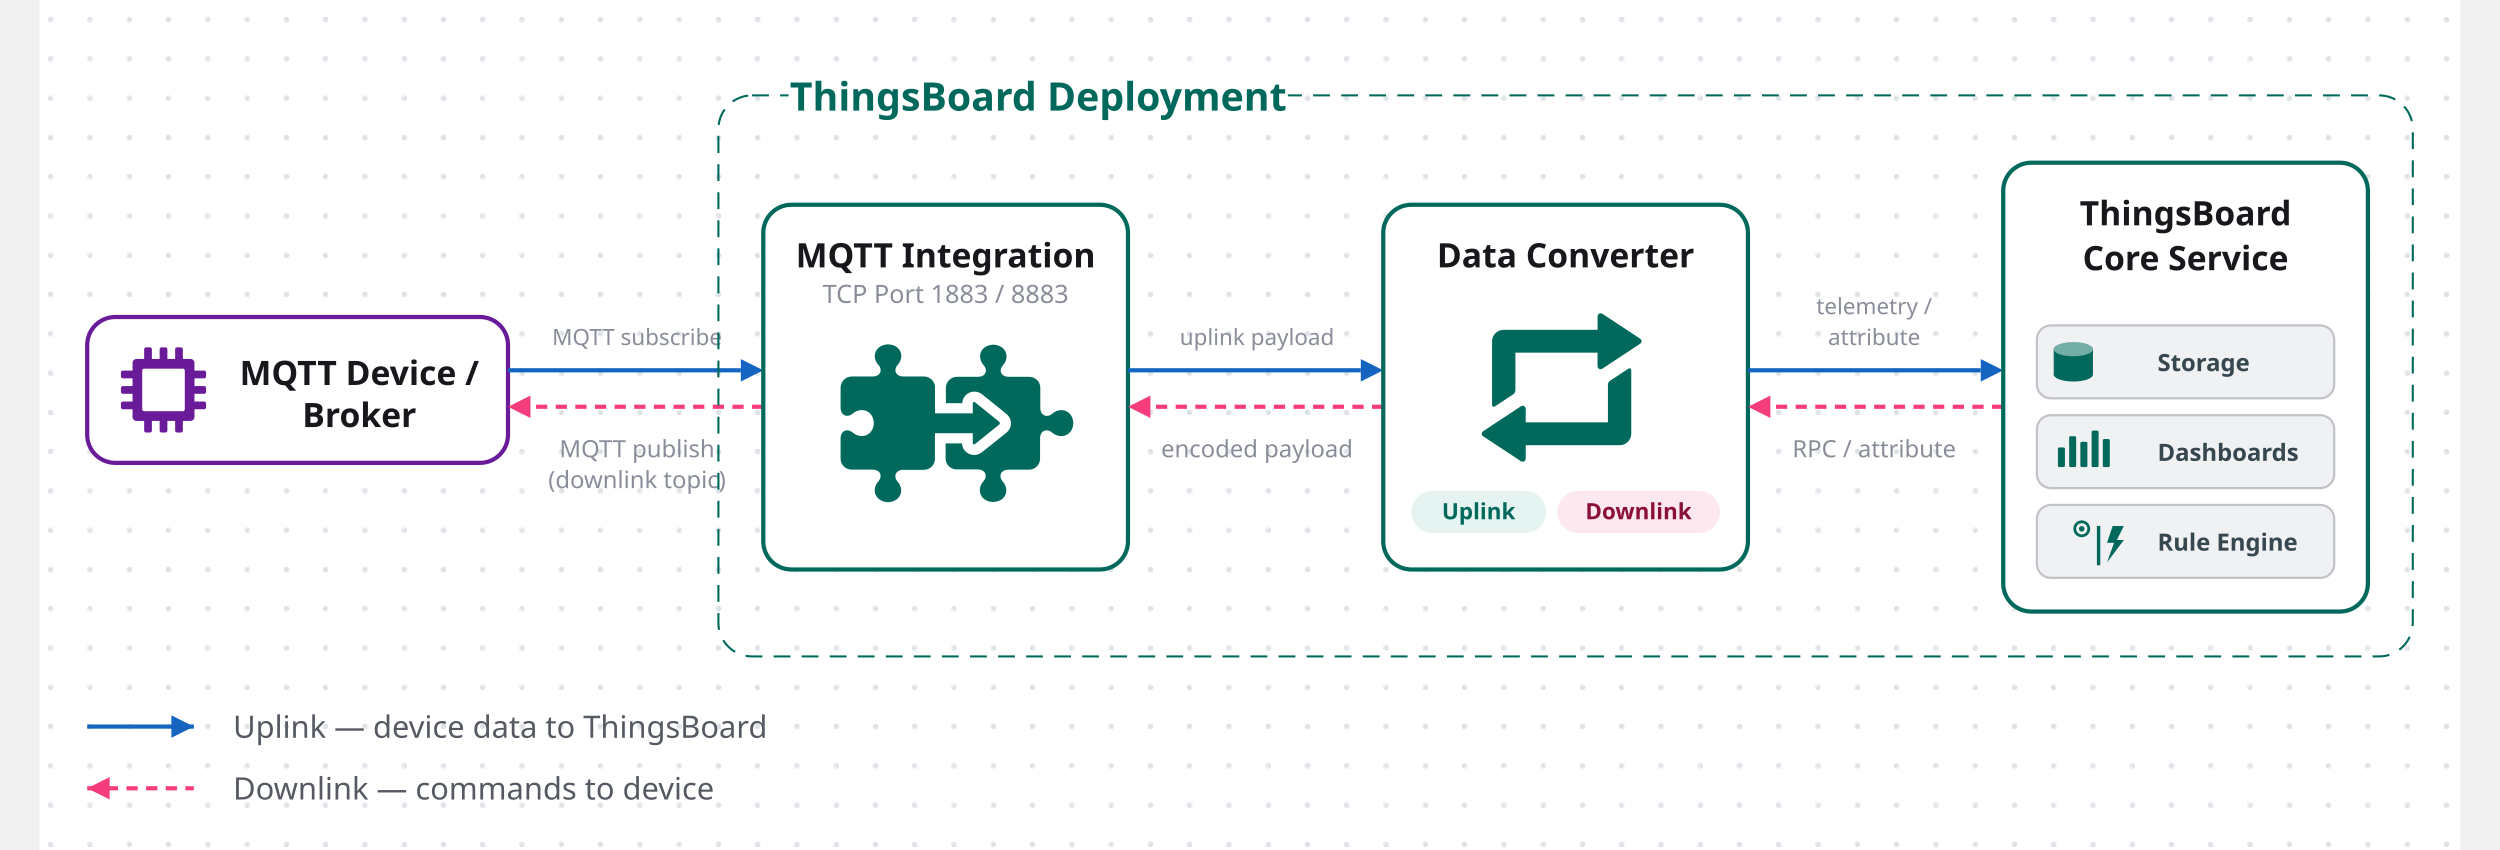
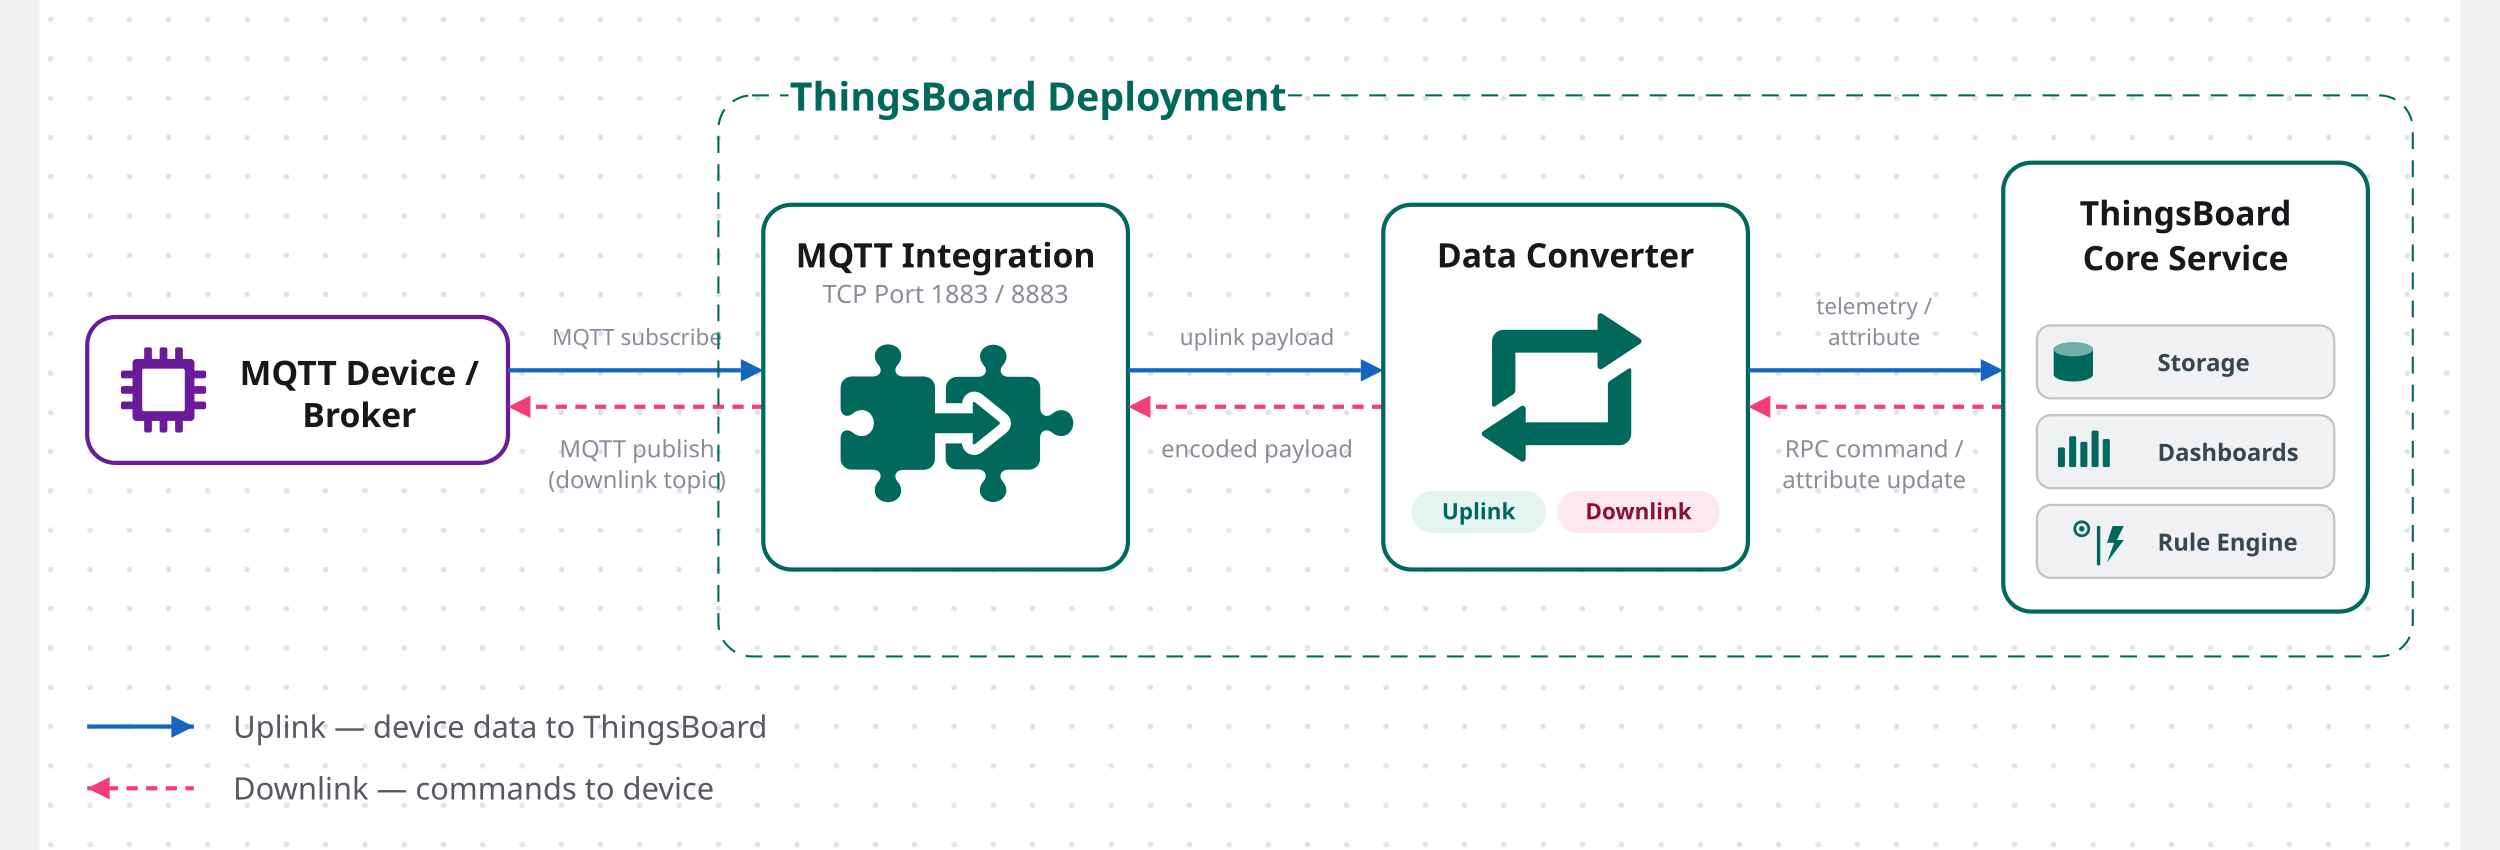
<svg xmlns="http://www.w3.org/2000/svg" width="1400" height="476" viewBox="-11 0 863 303">
  <defs>
    <pattern id="dots" x="0" y="0" width="14" height="14" patternUnits="userSpaceOnUse">
      <circle cx="7" cy="7" r="1" fill="#dde0e4" />
    </pattern>
    <clipPath id="clip0">
      <path fill="#fff" d="M-11 0h863v303H-11z" />
    </clipPath>
  </defs>
  <g clip-path="url(#clip0)">
    <path fill="#fff" d="M-11 0h863v303H-11z" />
    <rect x="-11" width="863" height="303" fill="url(#dots)" />
    <g transform="translate(0,33)">
      <rect x="6" y="80" width="150" height="52" rx="10" fill="#fff" stroke="#6a1b9a" stroke-width="1.5" />
      <g transform="translate(12.5,85.3) scale(0.69)" fill="#6a1b9a">
        <rect x="14" y="14" width="32" height="32" rx="2" fill="#6a1b9a" />
        <rect x="19" y="19" width="22" height="22" rx="1" fill="#fff" />
        <rect x="20" y="8" width="4" height="7" rx="1" />
        <rect x="28" y="8" width="4" height="7" rx="1" />
        <rect x="36" y="8" width="4" height="7" rx="1" />
        <rect x="20" y="45" width="4" height="7" rx="1" />
        <rect x="28" y="45" width="4" height="7" rx="1" />
        <rect x="36" y="45" width="4" height="7" rx="1" />
        <rect x="8" y="20" width="7" height="4" rx="1" />
        <rect x="8" y="28" width="7" height="4" rx="1" />
        <rect x="8" y="36" width="7" height="4" rx="1" />
        <rect x="45" y="20" width="7" height="4" rx="1" />
        <rect x="45" y="28" width="7" height="4" rx="1" />
        <rect x="45" y="36" width="7" height="4" rx="1" />
      </g>
      <text x="103" y="100" text-anchor="middle" font-family="system-ui,sans-serif" font-size="12" fill="#17181c" font-weight="600" dominant-baseline="middle">MQTT Device /</text>
      <text x="103" y="115" text-anchor="middle" font-family="system-ui,sans-serif" font-size="12" fill="#17181c" font-weight="600" dominant-baseline="middle">Broker</text>
      <line x1="156" y1="99" x2="239" y2="99" stroke="#1565c0" stroke-width="1.5" />
      <polygon points="239,95 247,99 239,103" fill="#1565c0" />
      <text x="202" y="90" text-anchor="middle" font-family="system-ui,sans-serif" font-size="8" fill="#888d99">MQTT subscribe</text>
      <line x1="247" y1="112" x2="164" y2="112" stroke="#f53d7d" stroke-width="1.5" stroke-dasharray="4,3" />
      <polygon points="164,108 156,112 164,116" fill="#f53d7d" />
      <text x="202" y="130" text-anchor="middle" font-family="system-ui,sans-serif" font-size="8.5" fill="#888d99">MQTT publish</text>
      <text x="202" y="141" text-anchor="middle" font-family="system-ui,sans-serif" font-size="8.5" fill="#888d99">(downlink topic)</text>
      <rect x="231" y="1" width="604" height="200" rx="12" fill="none" stroke="#00695c" stroke-width="0.75" stroke-dasharray="6,4" />
      <rect x="256" y="-6" width="178" height="14" fill="#fff" />
      <text x="345" y="1" text-anchor="middle" font-family="system-ui,sans-serif" font-size="14" fill="#00695c" font-weight="600" dominant-baseline="central" textLength="174" lengthAdjust="spacing">ThingsBoard Deployment</text>
      <rect x="247" y="40" width="130" height="130" rx="10" fill="#fff" stroke="#00695c" stroke-width="1.5" />
      <text x="312" y="53" text-anchor="middle" font-family="system-ui,sans-serif" font-size="12" fill="#17181c" font-weight="600" dominant-baseline="hanging">MQTT Integration</text>
      <text x="312" y="68" text-anchor="middle" font-family="system-ui,sans-serif" font-size="9" fill="#888d99" dominant-baseline="hanging">TCP Port 1883 / 8883</text>
      <g transform="matrix(-0.16987,0,0,-0.166552,357.5201,158.5578)" fill="#00695c">
        <path d="m 465.3,145.05 h -43.5 c -17.7,0 -21.8,-14.7 -12.6,-25.3 15.2,-17.2 7.1,-43 -20.2,-44.5 -27.3,1 -35.4,27.3 -20.2,44 9.1,10.1 5.1,25.3 -12.6,25.3 h -42.5 c -12.6,0 -23.3,10.1 -23.3,23.3 v 55.1 h -1 -78.4 v -21.8 c 0,-2 -2.5,-3 -4.6,-1.5 l -51.1,42 c -1.5,1.5 -1.5,4 0,5.6 l 51.1,42 c 2,1.5 4.6,0 4.6,-2 v -21.8 h 78.2 1 v 55.6 c 0,12.6 10.1,23.3 23.3,23.3 H 356 c 17.7,0 21.8,14.7 12.6,24.8 -15.2,17.2 -7.1,43 20.2,44 27.3,-1 35.4,-27.3 20.2,-44 -9.1,-10.1 -5.1,-24.8 12.6,-24.8 h 43 c 13.2,0 23.8,-10.6 23.8,-23.8 v -43.6 c -0.5,-17.2 -15.2,-21.2 -25.3,-12.1 -17.2,15.2 -43.5,7.1 -44.5,-20.2 1,-27.3 27.3,-35.4 44.5,-20.2 10.1,9.1 24.8,5.1 25.3,-12.1 v -44 c 0.1,-12.7 -10,-23.3 -23.1,-23.3 z" />
        <path d="m 244.7,145.45 h -43.5 c -17.7,0 -21.8,-15.2 -12.6,-25.3 15.2,-17.2 7.1,-43.5 -20.2,-44.5 -27.3,1 -35.4,26.8 -20.2,44 9.1,10.1 5.1,25.3 -12.6,25.3 H 93.1 c -13.2,0 -23.3,10.6 -23.3,23.3 v 43.5 c 0,17.7 -15.2,21.8 -25.3,12.6 -17.2,-15.2 -43.5,-7.1 -44.5,20.2 1,27.3 27.3,35.4 44,20.2 10.1,-9.1 25.3,-5.1 25.3,12.6 v 43 c 0,13.2 10.6,23.3 23.3,23.3 h 42.5 c 17.7,0 21.8,14.7 12.6,24.8 -15.2,16.7 -7.1,43 20.2,44 27.3,-1 35.4,-26.8 20.2,-44 -9.1,-10.1 -5.1,-24.8 12.6,-24.8 h 43 c 13.2,0 23.8,-10.6 23.8,-23.8 v -32.7 h -34.4 c -0.5,13.7 -11.7,24.8 -25.3,24.8 -6.1,0 -11.6,-2 -16.2,-5.6 l -51.1,-42 c -6.1,-5.1 -9.6,-12.1 -9.6,-20.2 0,-8.1 3.5,-15.2 9.6,-20.2 l 51.6,-42 c 4.6,-3.5 10.1,-5.6 16.2,-5.6 13.7,0 24.8,11.1 25.3,24.8 H 268 v -32.4 c 0,-13.2 -10.6,-23.3 -23.3,-23.3 z" />
      </g>
      <line x1="377" y1="99" x2="460" y2="99" stroke="#1565c0" stroke-width="1.5" />
      <polygon points="460,95 468,99 460,103" fill="#1565c0" />
      <text x="423" y="90" text-anchor="middle" font-family="system-ui,sans-serif" font-size="8" fill="#888d99">uplink payload</text>
      <line x1="468" y1="112" x2="385" y2="112" stroke="#f53d7d" stroke-width="1.5" stroke-dasharray="4,3" />
      <polygon points="385,108 377,112 385,116" fill="#f53d7d" />
      <text x="423" y="130" text-anchor="middle" font-family="system-ui,sans-serif" font-size="8.5" fill="#888d99">encoded payload</text>
      <rect x="468" y="40" width="130" height="130" rx="10" fill="#fff" stroke="#00695c" stroke-width="1.5" />
      <text x="533" y="53" text-anchor="middle" font-family="system-ui,sans-serif" font-size="12" fill="#17181c" font-weight="600" dominant-baseline="hanging">Data Converter</text>
      <g transform="matrix(0.217828,0,0,0.213574,478.2844,73.1842)" fill="#00695c">
        <path d="m 373.23,68.177 -61.8,-41.6 c -3.4,-2.3 -7.9,0.1 -7.9,4.2 v 22.5 h -153.6 c -10.6,0 -19.1,8.6 -19.1,19.1 v 106.5 c 0,2.3 2.6,3.7 4.5,2.4 l 30,-20.2 c 2.3,-1.5 3.7,-4.1 3.7,-6.9 v -62.7 h 134.4 v 22.5 c 0,4.1 4.5,6.5 7.9,4.2 l 61.8,-41.6 c 3.1,-2 3.1,-6.4 0.1,-8.4 z" />
        <path d="m 354.13,117.98 -30,20.2 c -2.3,1.5 -3.7,4.1 -3.7,6.9 v 62.6 h -134.5 v -22.5 c 0,-4.1 -4.5,-6.5 -7.9,-4.2 l -61.8,41.6 c -3,2 -3,6.4 0,8.4 l 61.8,41.6 c 3.4,2.3 7.9,-0.1 7.9,-4.2 v -22.5 h 153.5 c 10.6,0.1 19.2,-8.5 19.2,-19.1 v -106.4 c 0,-2.3 -2.6,-3.7 -4.5,-2.4 z" />
      </g>
      <rect x="478" y="142" width="48" height="15" rx="7.5" fill="#e6f4f1" />
      <text x="502" y="149" text-anchor="middle" font-family="system-ui,sans-serif" font-size="8" fill="#00695c" font-weight="700" dominant-baseline="central">Uplink</text>
      <rect x="530" y="142" width="58" height="15" rx="7.5" fill="#fde8ef" />
      <text x="559" y="149" text-anchor="middle" font-family="system-ui,sans-serif" font-size="8" fill="#8a0f3a" font-weight="700" dominant-baseline="central">Downlink</text>
      <line x1="598" y1="99" x2="681" y2="99" stroke="#1565c0" stroke-width="1.5" />
      <polygon points="681,95 689,99 681,103" fill="#1565c0" />
      <text x="643" y="79" text-anchor="middle" font-family="system-ui,sans-serif" font-size="8" fill="#888d99">telemetry /</text>
      <text x="643" y="90" text-anchor="middle" font-family="system-ui,sans-serif" font-size="8" fill="#888d99">attribute</text>
      <line x1="689" y1="112" x2="606" y2="112" stroke="#f53d7d" stroke-width="1.5" stroke-dasharray="4,3" />
      <polygon points="606,108 598,112 606,116" fill="#f53d7d" />
-       <text x="643" y="130" text-anchor="middle" font-family="system-ui,sans-serif" font-size="8.5" fill="#888d99">RPC / attribute</text>
+       <text x="643" y="130" text-anchor="middle" font-family="system-ui,sans-serif" font-size="8.5" fill="#888d99">RPC command /</text>
+       <text x="643" y="141" text-anchor="middle" font-family="system-ui,sans-serif" font-size="8.5" fill="#888d99">attribute update</text>
      <rect x="689" y="25" width="130" height="160" rx="10" fill="#fff" stroke="#00695c" stroke-width="1.5" />
      <text x="754" y="38" text-anchor="middle" font-family="system-ui,sans-serif" font-size="12" fill="#17181c" font-weight="600" dominant-baseline="hanging">ThingsBoard</text>
      <text x="754" y="54" text-anchor="middle" font-family="system-ui,sans-serif" font-size="12" fill="#17181c" font-weight="600" dominant-baseline="hanging">Core Service</text>
      <g transform="translate(0,25)">
        <rect x="701" y="58" width="106" height="26" rx="5" fill="#f0f1f3" stroke="#c1c3c8" stroke-width=".8" />
        <g fill="#00695c" transform="translate(45,1.5)">
          <ellipse cx="669" cy="65" rx="7" ry="2.5" fill="#00695c" />
          <rect x="662" y="65" width="14" height="9" fill="#00695c" />
          <ellipse cx="669" cy="74" rx="7" ry="2.5" fill="#00695c" />
          <ellipse cx="669" cy="65" rx="7" ry="2.5" fill="#e6f4f1" opacity=".5" />
        </g>
        <text x="744" y="71" text-anchor="start" font-family="system-ui,sans-serif" font-size="8.5" fill="#37474f" font-weight="600" dominant-baseline="central">Storage</text>
        <rect x="701" y="90" width="106" height="26" rx="5" fill="#f0f1f3" stroke="#c1c3c8" stroke-width=".8" />
        <g fill="#00695c" transform="translate(47.5,2.5)">
          <rect x="661" y="99" width="2.5" height="7" rx=".5" />
          <rect x="665" y="95" width="2.5" height="11" rx=".5" />
          <rect x="669" y="97" width="2.5" height="9" rx=".5" />
          <rect x="673" y="93" width="2.5" height="13" rx=".5" />
          <rect x="677" y="96" width="2.5" height="10" rx=".5" />
        </g>
        <text x="744" y="103" text-anchor="start" font-family="system-ui,sans-serif" font-size="8.5" fill="#37474f" font-weight="600" dominant-baseline="central">Dashboards</text>
        <rect x="701" y="122" width="106" height="26" rx="5" fill="#f0f1f3" stroke="#c1c3c8" stroke-width=".8" />
        <g fill="#00695c" transform="translate(45,1.5)">
          <circle cx="672" cy="129" r="2.5" fill="none" stroke="#00695c" stroke-width="1" />
          <circle cx="672" cy="129" r="1" fill="#00695c" />
          <line x1="678" y1="128" x2="678" y2="142" stroke="#00695c" stroke-width="1.2" />
          <polygon points="683,128 681,134 683.5,134 681,141 687,133 684.5,133 687,128" fill="#00695c" />
        </g>
        <text x="744" y="135" text-anchor="start" font-family="system-ui,sans-serif" font-size="8.5" fill="#37474f" font-weight="600" dominant-baseline="central">Rule Engine</text>
      </g>
      <line x1="6" y1="226" x2="44" y2="226" stroke="#1565c0" stroke-width="1.5" />
      <polygon points="36,222 44,226 36,230" fill="#1565c0" />
      <text x="58" y="230" font-family="system-ui,sans-serif" font-size="11" fill="#555962">Uplink — device data to ThingsBoard</text>
      <line x1="6" y1="248" x2="44" y2="248" stroke="#f53d7d" stroke-width="1.5" stroke-dasharray="4,3" />
      <polygon points="14,244 6,248 14,252" fill="#f53d7d" />
      <text x="58" y="252" font-family="system-ui,sans-serif" font-size="11" fill="#555962">Downlink — commands to device</text>
    </g>
  </g>
</svg>
